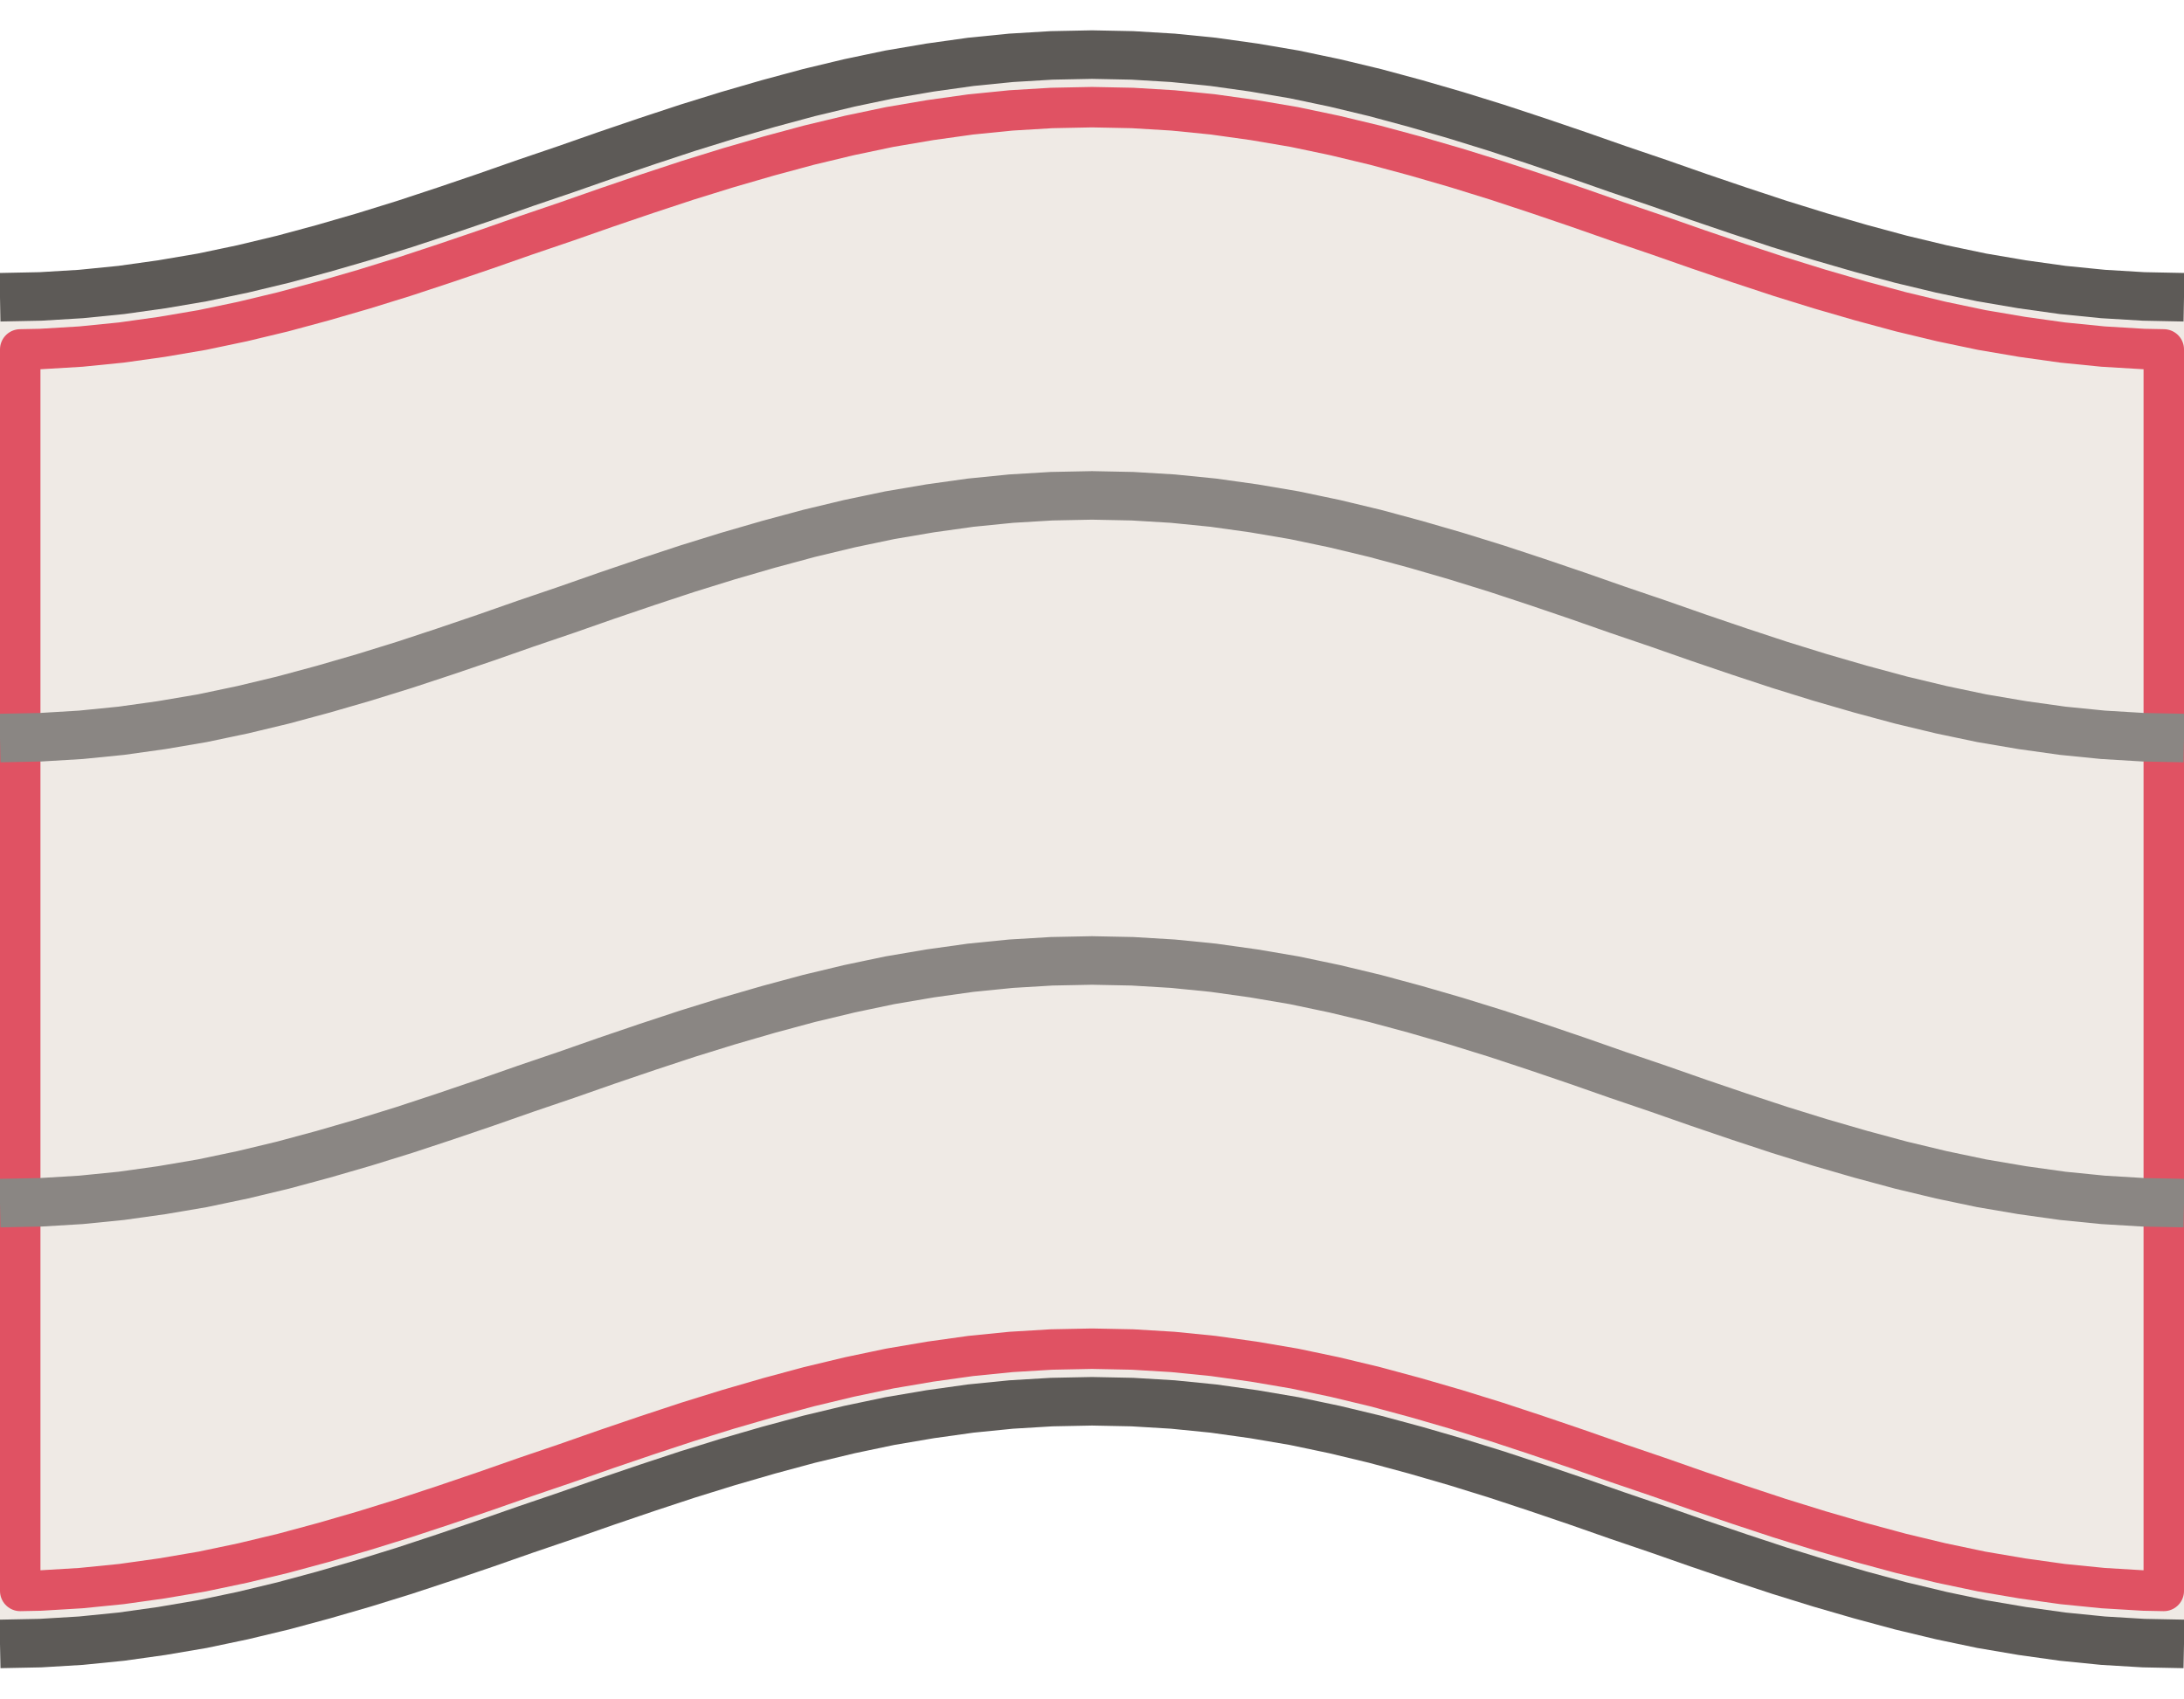
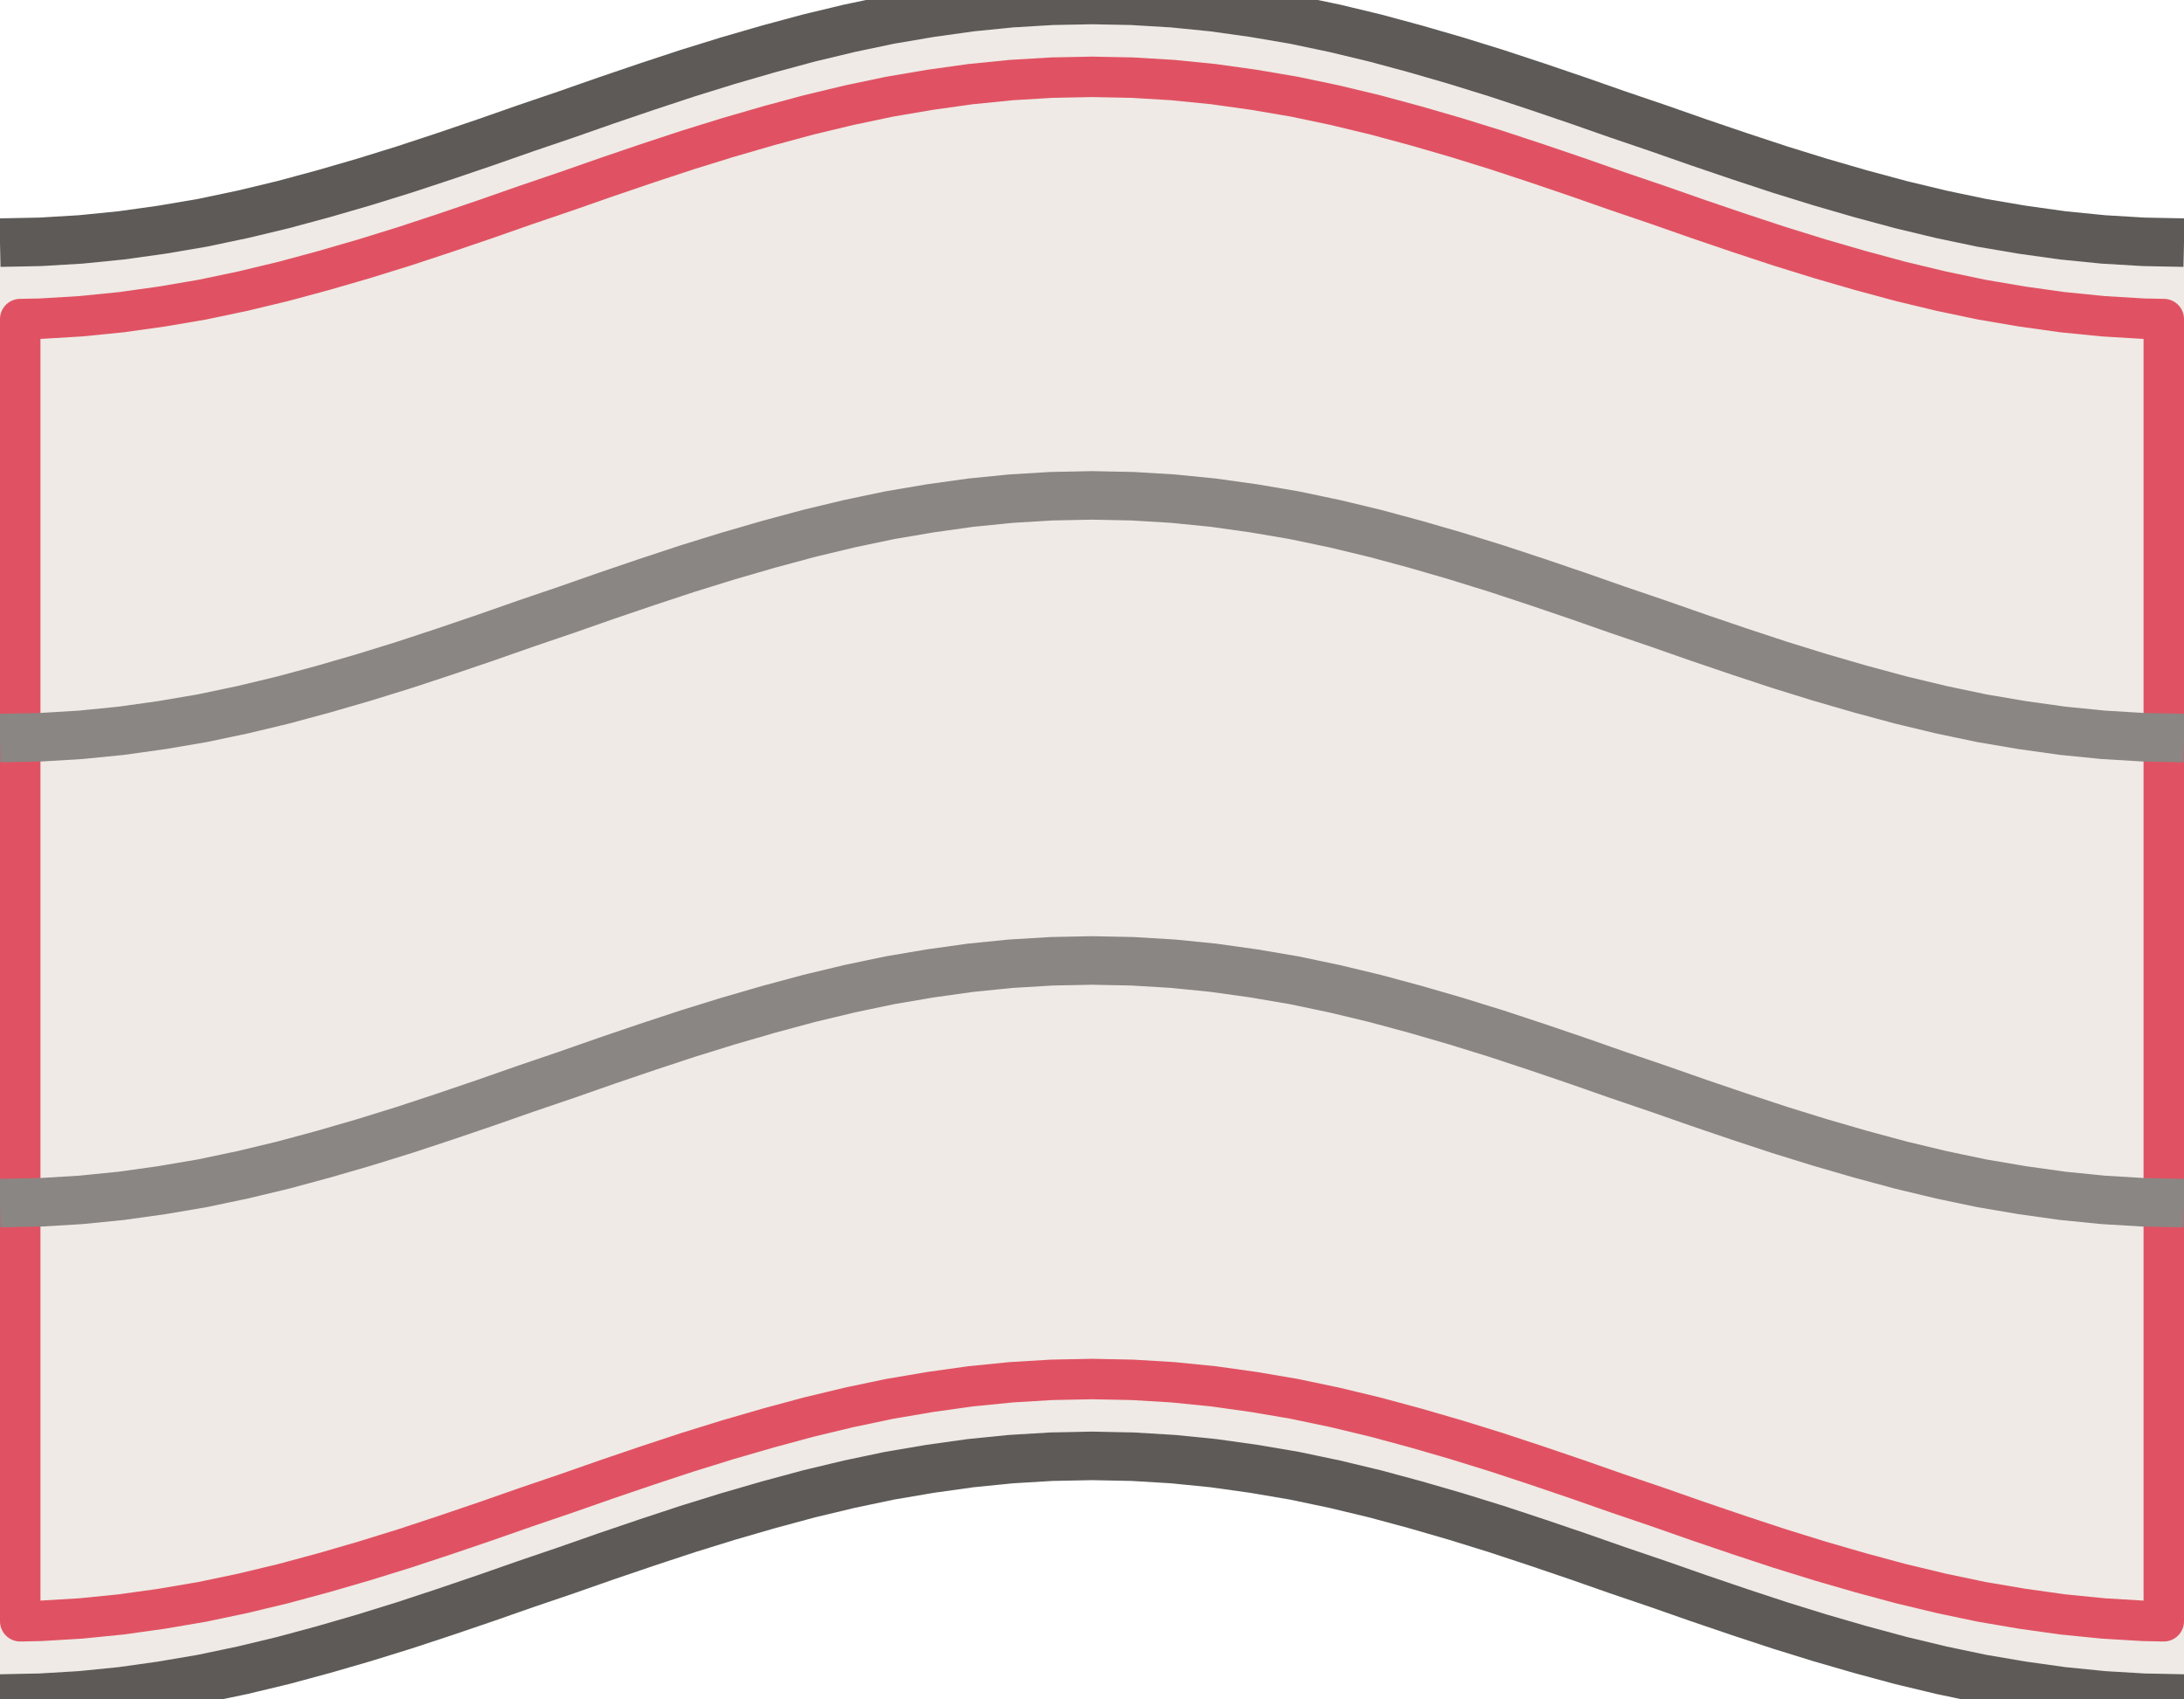
<svg xmlns="http://www.w3.org/2000/svg" width="54" height="42" viewBox="-27.0 -21.0 54 42">
-   <path d="M -27.00 -13.65 L -26.00 -13.67 L -25.00 -13.73 L -24.00 -13.83 L -23.00 -13.97 L -22.00 -14.14 L -21.00 -14.35 L -20.00 -14.59 L -19.00 -14.86 L -18.00 -15.15 L -17.00 -15.46 L -16.00 -15.79 L -15.00 -16.13 L -14.00 -16.48 L -13.00 -16.82 L -12.00 -17.17 L -11.00 -17.51 L -10.00 -17.84 L -9.00 -18.15 L -8.00 -18.44 L -7.00 -18.71 L -6.00 -18.95 L -5.00 -19.16 L -4.00 -19.33 L -3.00 -19.47 L -2.00 -19.57 L -1.00 -19.63 L 0.00 -19.65 L 1.00 -19.63 L 2.00 -19.57 L 3.00 -19.47 L 4.00 -19.33 L 5.00 -19.16 L 6.00 -18.95 L 7.00 -18.71 L 8.00 -18.44 L 9.00 -18.15 L 10.00 -17.84 L 11.00 -17.51 L 12.00 -17.17 L 13.00 -16.82 L 14.00 -16.48 L 15.00 -16.13 L 16.00 -15.79 L 17.00 -15.46 L 18.00 -15.15 L 19.00 -14.86 L 20.00 -14.59 L 21.00 -14.35 L 22.00 -14.14 L 23.00 -13.97 L 24.00 -13.83 L 25.00 -13.73 L 26.00 -13.67 L 27.00 -13.65 L 27.00 19.65 L 26.00 19.63 L 25.00 19.57 L 24.00 19.47 L 23.00 19.33 L 22.00 19.16 L 21.00 18.95 L 20.00 18.71 L 19.00 18.44 L 18.00 18.15 L 17.00 17.84 L 16.00 17.51 L 15.00 17.17 L 14.00 16.82 L 13.00 16.48 L 12.00 16.13 L 11.00 15.79 L 10.00 15.46 L 9.00 15.15 L 8.00 14.86 L 7.00 14.59 L 6.00 14.35 L 5.00 14.14 L 4.00 13.97 L 3.00 13.83 L 2.00 13.73 L 1.00 13.67 L 0.00 13.65 L -1.00 13.67 L -2.00 13.73 L -3.00 13.83 L -4.00 13.97 L -5.00 14.14 L -6.00 14.35 L -7.00 14.59 L -8.00 14.86 L -9.00 15.15 L -10.00 15.46 L -11.00 15.79 L -12.00 16.13 L -13.00 16.48 L -14.00 16.82 L -15.00 17.17 L -16.00 17.51 L -17.00 17.84 L -18.00 18.15 L -19.00 18.44 L -20.00 18.71 L -21.00 18.95 L -22.00 19.16 L -23.00 19.33 L -24.00 19.47 L -25.00 19.57 L -26.00 19.63 L -27.00 19.65 Z" fill="#efeae5" />
-   <path d="M -26.50 -12.36 L -26.00 -12.37 L -25.00 -12.43 L -24.00 -12.53 L -23.00 -12.67 L -22.00 -12.84 L -21.00 -13.05 L -20.00 -13.29 L -19.00 -13.56 L -18.00 -13.85 L -17.00 -14.16 L -16.00 -14.49 L -15.00 -14.83 L -14.00 -15.18 L -13.00 -15.52 L -12.00 -15.87 L -11.00 -16.21 L -10.00 -16.54 L -9.00 -16.85 L -8.00 -17.14 L -7.00 -17.41 L -6.00 -17.65 L -5.00 -17.86 L -4.00 -18.03 L -3.00 -18.17 L -2.00 -18.27 L -1.00 -18.33 L 0.00 -18.35 L 1.00 -18.33 L 2.00 -18.27 L 3.00 -18.17 L 4.00 -18.03 L 5.00 -17.86 L 6.00 -17.65 L 7.00 -17.41 L 8.00 -17.14 L 9.00 -16.85 L 10.00 -16.54 L 11.00 -16.21 L 12.00 -15.87 L 13.00 -15.52 L 14.00 -15.18 L 15.00 -14.83 L 16.00 -14.49 L 17.00 -14.16 L 18.00 -13.85 L 19.00 -13.56 L 20.00 -13.29 L 21.00 -13.05 L 22.00 -12.84 L 23.00 -12.67 L 24.00 -12.53 L 25.00 -12.43 L 26.00 -12.37 L 26.50 -12.36 L 26.50 18.34 L 26.00 18.33 L 25.00 18.27 L 24.00 18.17 L 23.00 18.03 L 22.00 17.86 L 21.00 17.65 L 20.00 17.41 L 19.00 17.14 L 18.00 16.85 L 17.00 16.54 L 16.00 16.21 L 15.00 15.87 L 14.00 15.52 L 13.00 15.18 L 12.00 14.83 L 11.00 14.49 L 10.00 14.16 L 9.00 13.85 L 8.00 13.56 L 7.00 13.29 L 6.00 13.05 L 5.00 12.84 L 4.00 12.67 L 3.00 12.53 L 2.00 12.43 L 1.00 12.37 L 0.00 12.35 L -1.00 12.37 L -2.00 12.43 L -3.00 12.53 L -4.00 12.67 L -5.00 12.84 L -6.00 13.05 L -7.00 13.29 L -8.00 13.56 L -9.00 13.85 L -10.00 14.16 L -11.00 14.49 L -12.00 14.83 L -13.00 15.18 L -14.00 15.52 L -15.00 15.87 L -16.00 16.21 L -17.00 16.54 L -18.00 16.85 L -19.00 17.14 L -20.00 17.41 L -21.00 17.65 L -22.00 17.86 L -23.00 18.03 L -24.00 18.17 L -25.00 18.27 L -26.00 18.33 L -26.50 18.34 Z" fill="none" stroke="#e05263" stroke-width="1.0" stroke-linejoin="round" />
-   <path d="M -27.00 -13.65 L -26.00 -13.67 L -25.00 -13.73 L -24.00 -13.83 L -23.00 -13.97 L -22.00 -14.14 L -21.00 -14.35 L -20.00 -14.59 L -19.00 -14.86 L -18.00 -15.15 L -17.00 -15.46 L -16.00 -15.79 L -15.00 -16.13 L -14.00 -16.48 L -13.00 -16.82 L -12.00 -17.17 L -11.00 -17.51 L -10.00 -17.84 L -9.00 -18.15 L -8.00 -18.44 L -7.00 -18.71 L -6.00 -18.95 L -5.00 -19.16 L -4.00 -19.33 L -3.00 -19.47 L -2.00 -19.57 L -1.00 -19.63 L 0.00 -19.65 L 1.00 -19.63 L 2.00 -19.57 L 3.00 -19.47 L 4.00 -19.33 L 5.00 -19.16 L 6.00 -18.95 L 7.00 -18.71 L 8.00 -18.44 L 9.00 -18.15 L 10.00 -17.84 L 11.00 -17.51 L 12.00 -17.17 L 13.00 -16.82 L 14.00 -16.48 L 15.00 -16.13 L 16.00 -15.79 L 17.00 -15.46 L 18.00 -15.15 L 19.00 -14.86 L 20.00 -14.59 L 21.00 -14.35 L 22.00 -14.14 L 23.00 -13.97 L 24.00 -13.83 L 25.00 -13.73 L 26.00 -13.67 L 27.00 -13.65" fill="none" stroke="#5d5a57" stroke-width="1.2" />
-   <path d="M -27.00 19.65 L -26.00 19.63 L -25.00 19.57 L -24.00 19.47 L -23.00 19.33 L -22.00 19.16 L -21.00 18.95 L -20.00 18.71 L -19.00 18.44 L -18.00 18.15 L -17.00 17.84 L -16.00 17.51 L -15.00 17.17 L -14.00 16.82 L -13.00 16.48 L -12.00 16.13 L -11.00 15.79 L -10.00 15.46 L -9.00 15.15 L -8.00 14.86 L -7.00 14.59 L -6.00 14.35 L -5.00 14.14 L -4.00 13.97 L -3.00 13.83 L -2.00 13.73 L -1.00 13.67 L 0.00 13.65 L 1.00 13.67 L 2.00 13.73 L 3.00 13.83 L 4.00 13.97 L 5.00 14.14 L 6.00 14.35 L 7.00 14.59 L 8.00 14.86 L 9.00 15.15 L 10.00 15.46 L 11.00 15.79 L 12.00 16.13 L 13.00 16.48 L 14.00 16.82 L 15.00 17.17 L 16.00 17.51 L 17.00 17.84 L 18.00 18.15 L 19.00 18.44 L 20.00 18.71 L 21.00 18.95 L 22.00 19.16 L 23.00 19.33 L 24.00 19.47 L 25.00 19.57 L 26.00 19.63 L 27.00 19.65" fill="none" stroke="#5d5a57" stroke-width="1.2" />
+   <path d="M -27.00 -14.40 L -26.00 -14.42 L -25.00 -14.48 L -24.00 -14.58 L -23.00 -14.72 L -22.00 -14.89 L -21.00 -15.10 L -20.00 -15.34 L -19.00 -15.61 L -18.00 -15.90 L -17.00 -16.21 L -16.00 -16.54 L -15.00 -16.88 L -14.00 -17.23 L -13.00 -17.57 L -12.00 -17.92 L -11.00 -18.26 L -10.00 -18.59 L -9.00 -18.90 L -8.00 -19.19 L -7.00 -19.46 L -6.00 -19.70 L -5.00 -19.91 L -4.00 -20.08 L -3.00 -20.22 L -2.00 -20.32 L -1.00 -20.38 L 0.00 -20.40 L 1.00 -20.38 L 2.00 -20.32 L 3.00 -20.22 L 4.00 -20.08 L 5.00 -19.91 L 6.00 -19.70 L 7.00 -19.46 L 8.00 -19.19 L 9.00 -18.90 L 10.00 -18.59 L 11.00 -18.26 L 12.00 -17.92 L 13.00 -17.57 L 14.00 -17.23 L 15.00 -16.88 L 16.00 -16.54 L 17.00 -16.21 L 18.00 -15.90 L 19.00 -15.61 L 20.00 -15.34 L 21.00 -15.10 L 22.00 -14.89 L 23.00 -14.72 L 24.00 -14.58 L 25.00 -14.48 L 26.00 -14.42 L 27.00 -14.40 L 27.00 20.40 L 26.00 20.38 L 25.00 20.32 L 24.00 20.22 L 23.00 20.08 L 22.00 19.91 L 21.00 19.70 L 20.00 19.46 L 19.00 19.19 L 18.00 18.90 L 17.00 18.59 L 16.00 18.26 L 15.00 17.92 L 14.00 17.57 L 13.00 17.23 L 12.00 16.88 L 11.00 16.54 L 10.00 16.21 L 9.00 15.90 L 8.00 15.61 L 7.00 15.34 L 6.00 15.10 L 5.00 14.89 L 4.00 14.72 L 3.00 14.58 L 2.00 14.48 L 1.00 14.42 L 0.00 14.40 L -1.00 14.42 L -2.00 14.48 L -3.00 14.58 L -4.00 14.72 L -5.00 14.89 L -6.00 15.10 L -7.00 15.34 L -8.00 15.61 L -9.00 15.90 L -10.00 16.21 L -11.00 16.54 L -12.00 16.88 L -13.00 17.23 L -14.00 17.57 L -15.00 17.92 L -16.00 18.26 L -17.00 18.59 L -18.00 18.90 L -19.00 19.19 L -20.00 19.46 L -21.00 19.70 L -22.00 19.91 L -23.00 20.08 L -24.00 20.22 L -25.00 20.32 L -26.00 20.38 L -27.00 20.40 Z" fill="#efeae5" />
+   <path d="M -26.50 -13.11 L -26.00 -13.12 L -25.00 -13.18 L -24.00 -13.28 L -23.00 -13.42 L -22.00 -13.59 L -21.00 -13.80 L -20.00 -14.04 L -19.00 -14.31 L -18.00 -14.60 L -17.00 -14.91 L -16.00 -15.24 L -15.00 -15.58 L -14.00 -15.93 L -13.00 -16.27 L -12.00 -16.62 L -11.00 -16.96 L -10.00 -17.29 L -9.00 -17.60 L -8.00 -17.89 L -7.00 -18.16 L -6.00 -18.40 L -5.00 -18.61 L -4.00 -18.78 L -3.00 -18.92 L -2.00 -19.02 L -1.00 -19.08 L 0.00 -19.10 L 1.00 -19.08 L 2.00 -19.02 L 3.00 -18.92 L 4.00 -18.78 L 5.00 -18.61 L 6.00 -18.40 L 7.00 -18.16 L 8.00 -17.89 L 9.00 -17.60 L 10.00 -17.29 L 11.00 -16.96 L 12.00 -16.62 L 13.00 -16.27 L 14.00 -15.93 L 15.00 -15.58 L 16.00 -15.24 L 17.00 -14.91 L 18.00 -14.60 L 19.00 -14.31 L 20.00 -14.04 L 21.00 -13.80 L 22.00 -13.59 L 23.00 -13.42 L 24.00 -13.28 L 25.00 -13.18 L 26.00 -13.12 L 26.50 -13.11 L 26.50 19.09 L 26.00 19.08 L 25.00 19.02 L 24.00 18.92 L 23.00 18.78 L 22.00 18.61 L 21.00 18.40 L 20.00 18.16 L 19.00 17.89 L 18.00 17.60 L 17.00 17.29 L 16.00 16.96 L 15.00 16.62 L 14.00 16.27 L 13.00 15.93 L 12.00 15.58 L 11.00 15.24 L 10.00 14.91 L 9.00 14.60 L 8.00 14.31 L 7.00 14.04 L 6.00 13.80 L 5.00 13.59 L 4.00 13.42 L 3.00 13.28 L 2.00 13.18 L 1.00 13.12 L 0.00 13.10 L -1.00 13.12 L -2.00 13.18 L -3.00 13.28 L -4.00 13.42 L -5.00 13.59 L -6.00 13.80 L -7.00 14.04 L -8.00 14.31 L -9.00 14.60 L -10.00 14.91 L -11.00 15.24 L -12.00 15.58 L -13.00 15.93 L -14.00 16.27 L -15.00 16.62 L -16.00 16.96 L -17.00 17.29 L -18.00 17.60 L -19.00 17.89 L -20.00 18.16 L -21.00 18.40 L -22.00 18.61 L -23.00 18.78 L -24.00 18.92 L -25.00 19.02 L -26.00 19.08 L -26.50 19.09 Z" fill="none" stroke="#e05263" stroke-width="1.0" stroke-linejoin="round" />
+   <path d="M -27.00 -15.00 L -26.00 -15.02 L -25.00 -15.08 L -24.00 -15.18 L -23.00 -15.32 L -22.00 -15.49 L -21.00 -15.70 L -20.00 -15.94 L -19.00 -16.21 L -18.00 -16.50 L -17.00 -16.81 L -16.00 -17.14 L -15.00 -17.48 L -14.00 -17.83 L -13.00 -18.17 L -12.00 -18.52 L -11.00 -18.86 L -10.00 -19.19 L -9.00 -19.50 L -8.00 -19.79 L -7.00 -20.06 L -6.00 -20.30 L -5.00 -20.51 L -4.00 -20.68 L -3.00 -20.82 L -2.00 -20.92 L -1.00 -20.98 L 0.00 -21.00 L 1.00 -20.98 L 2.00 -20.92 L 3.00 -20.82 L 4.00 -20.68 L 5.00 -20.51 L 6.00 -20.30 L 7.00 -20.06 L 8.00 -19.79 L 9.00 -19.50 L 10.00 -19.19 L 11.00 -18.86 L 12.00 -18.52 L 13.00 -18.17 L 14.00 -17.83 L 15.00 -17.48 L 16.00 -17.14 L 17.00 -16.81 L 18.00 -16.50 L 19.00 -16.21 L 20.00 -15.94 L 21.00 -15.70 L 22.00 -15.49 L 23.00 -15.32 L 24.00 -15.18 L 25.00 -15.08 L 26.00 -15.02 L 27.00 -15.00" fill="none" stroke="#5d5a57" stroke-width="1.2" />
+   <path d="M -27.00 21.00 L -26.00 20.98 L -25.00 20.92 L -24.00 20.82 L -23.00 20.68 L -22.00 20.51 L -21.00 20.30 L -20.00 20.06 L -19.00 19.79 L -18.00 19.50 L -17.00 19.19 L -16.00 18.86 L -15.00 18.52 L -14.00 18.17 L -13.00 17.83 L -12.00 17.48 L -11.00 17.14 L -10.00 16.81 L -9.00 16.50 L -8.00 16.21 L -7.00 15.94 L -6.00 15.70 L -5.00 15.49 L -4.00 15.32 L -3.00 15.18 L -2.00 15.08 L -1.00 15.02 L 0.00 15.00 L 1.00 15.02 L 2.00 15.08 L 3.00 15.18 L 4.00 15.32 L 5.00 15.49 L 6.00 15.70 L 7.00 15.94 L 8.00 16.21 L 9.00 16.50 L 10.00 16.81 L 11.00 17.14 L 12.00 17.48 L 13.00 17.83 L 14.00 18.17 L 15.00 18.52 L 16.00 18.86 L 17.00 19.19 L 18.00 19.50 L 19.00 19.79 L 20.00 20.06 L 21.00 20.30 L 22.00 20.51 L 23.00 20.68 L 24.00 20.82 L 25.00 20.92 L 26.00 20.98 L 27.00 21.00" fill="none" stroke="#5d5a57" stroke-width="1.2" />
  <path d="M -27.00 -2.75 L -26.00 -2.77 L -25.00 -2.83 L -24.00 -2.93 L -23.00 -3.07 L -22.00 -3.24 L -21.00 -3.45 L -20.00 -3.69 L -19.00 -3.96 L -18.00 -4.25 L -17.00 -4.56 L -16.00 -4.89 L -15.00 -5.23 L -14.00 -5.58 L -13.00 -5.92 L -12.00 -6.27 L -11.00 -6.61 L -10.00 -6.94 L -9.00 -7.25 L -8.00 -7.54 L -7.00 -7.81 L -6.00 -8.05 L -5.00 -8.26 L -4.00 -8.43 L -3.00 -8.57 L -2.00 -8.67 L -1.00 -8.73 L 0.00 -8.75 L 1.00 -8.73 L 2.00 -8.67 L 3.00 -8.57 L 4.00 -8.43 L 5.00 -8.26 L 6.00 -8.05 L 7.00 -7.81 L 8.00 -7.54 L 9.00 -7.25 L 10.00 -6.94 L 11.00 -6.61 L 12.00 -6.27 L 13.00 -5.92 L 14.00 -5.58 L 15.00 -5.23 L 16.00 -4.89 L 17.00 -4.56 L 18.00 -4.25 L 19.00 -3.96 L 20.00 -3.69 L 21.00 -3.45 L 22.00 -3.24 L 23.00 -3.07 L 24.00 -2.93 L 25.00 -2.83 L 26.00 -2.77 L 27.00 -2.75" fill="none" stroke="#8a8683" stroke-width="1.2" />
  <path d="M -27.00 8.75 L -26.00 8.73 L -25.00 8.67 L -24.00 8.57 L -23.00 8.43 L -22.00 8.26 L -21.00 8.05 L -20.00 7.81 L -19.00 7.54 L -18.00 7.25 L -17.00 6.94 L -16.00 6.61 L -15.00 6.27 L -14.00 5.92 L -13.00 5.58 L -12.00 5.23 L -11.00 4.89 L -10.00 4.56 L -9.00 4.25 L -8.00 3.96 L -7.00 3.69 L -6.00 3.45 L -5.00 3.24 L -4.00 3.07 L -3.00 2.93 L -2.00 2.83 L -1.00 2.77 L 0.00 2.75 L 1.00 2.77 L 2.00 2.83 L 3.00 2.93 L 4.00 3.07 L 5.00 3.24 L 6.00 3.45 L 7.00 3.69 L 8.00 3.96 L 9.00 4.25 L 10.00 4.56 L 11.00 4.89 L 12.00 5.23 L 13.00 5.58 L 14.00 5.92 L 15.00 6.27 L 16.00 6.61 L 17.00 6.94 L 18.00 7.25 L 19.00 7.54 L 20.00 7.81 L 21.00 8.05 L 22.00 8.26 L 23.00 8.43 L 24.00 8.57 L 25.00 8.67 L 26.00 8.73 L 27.00 8.75" fill="none" stroke="#8a8683" stroke-width="1.2" />
</svg>
